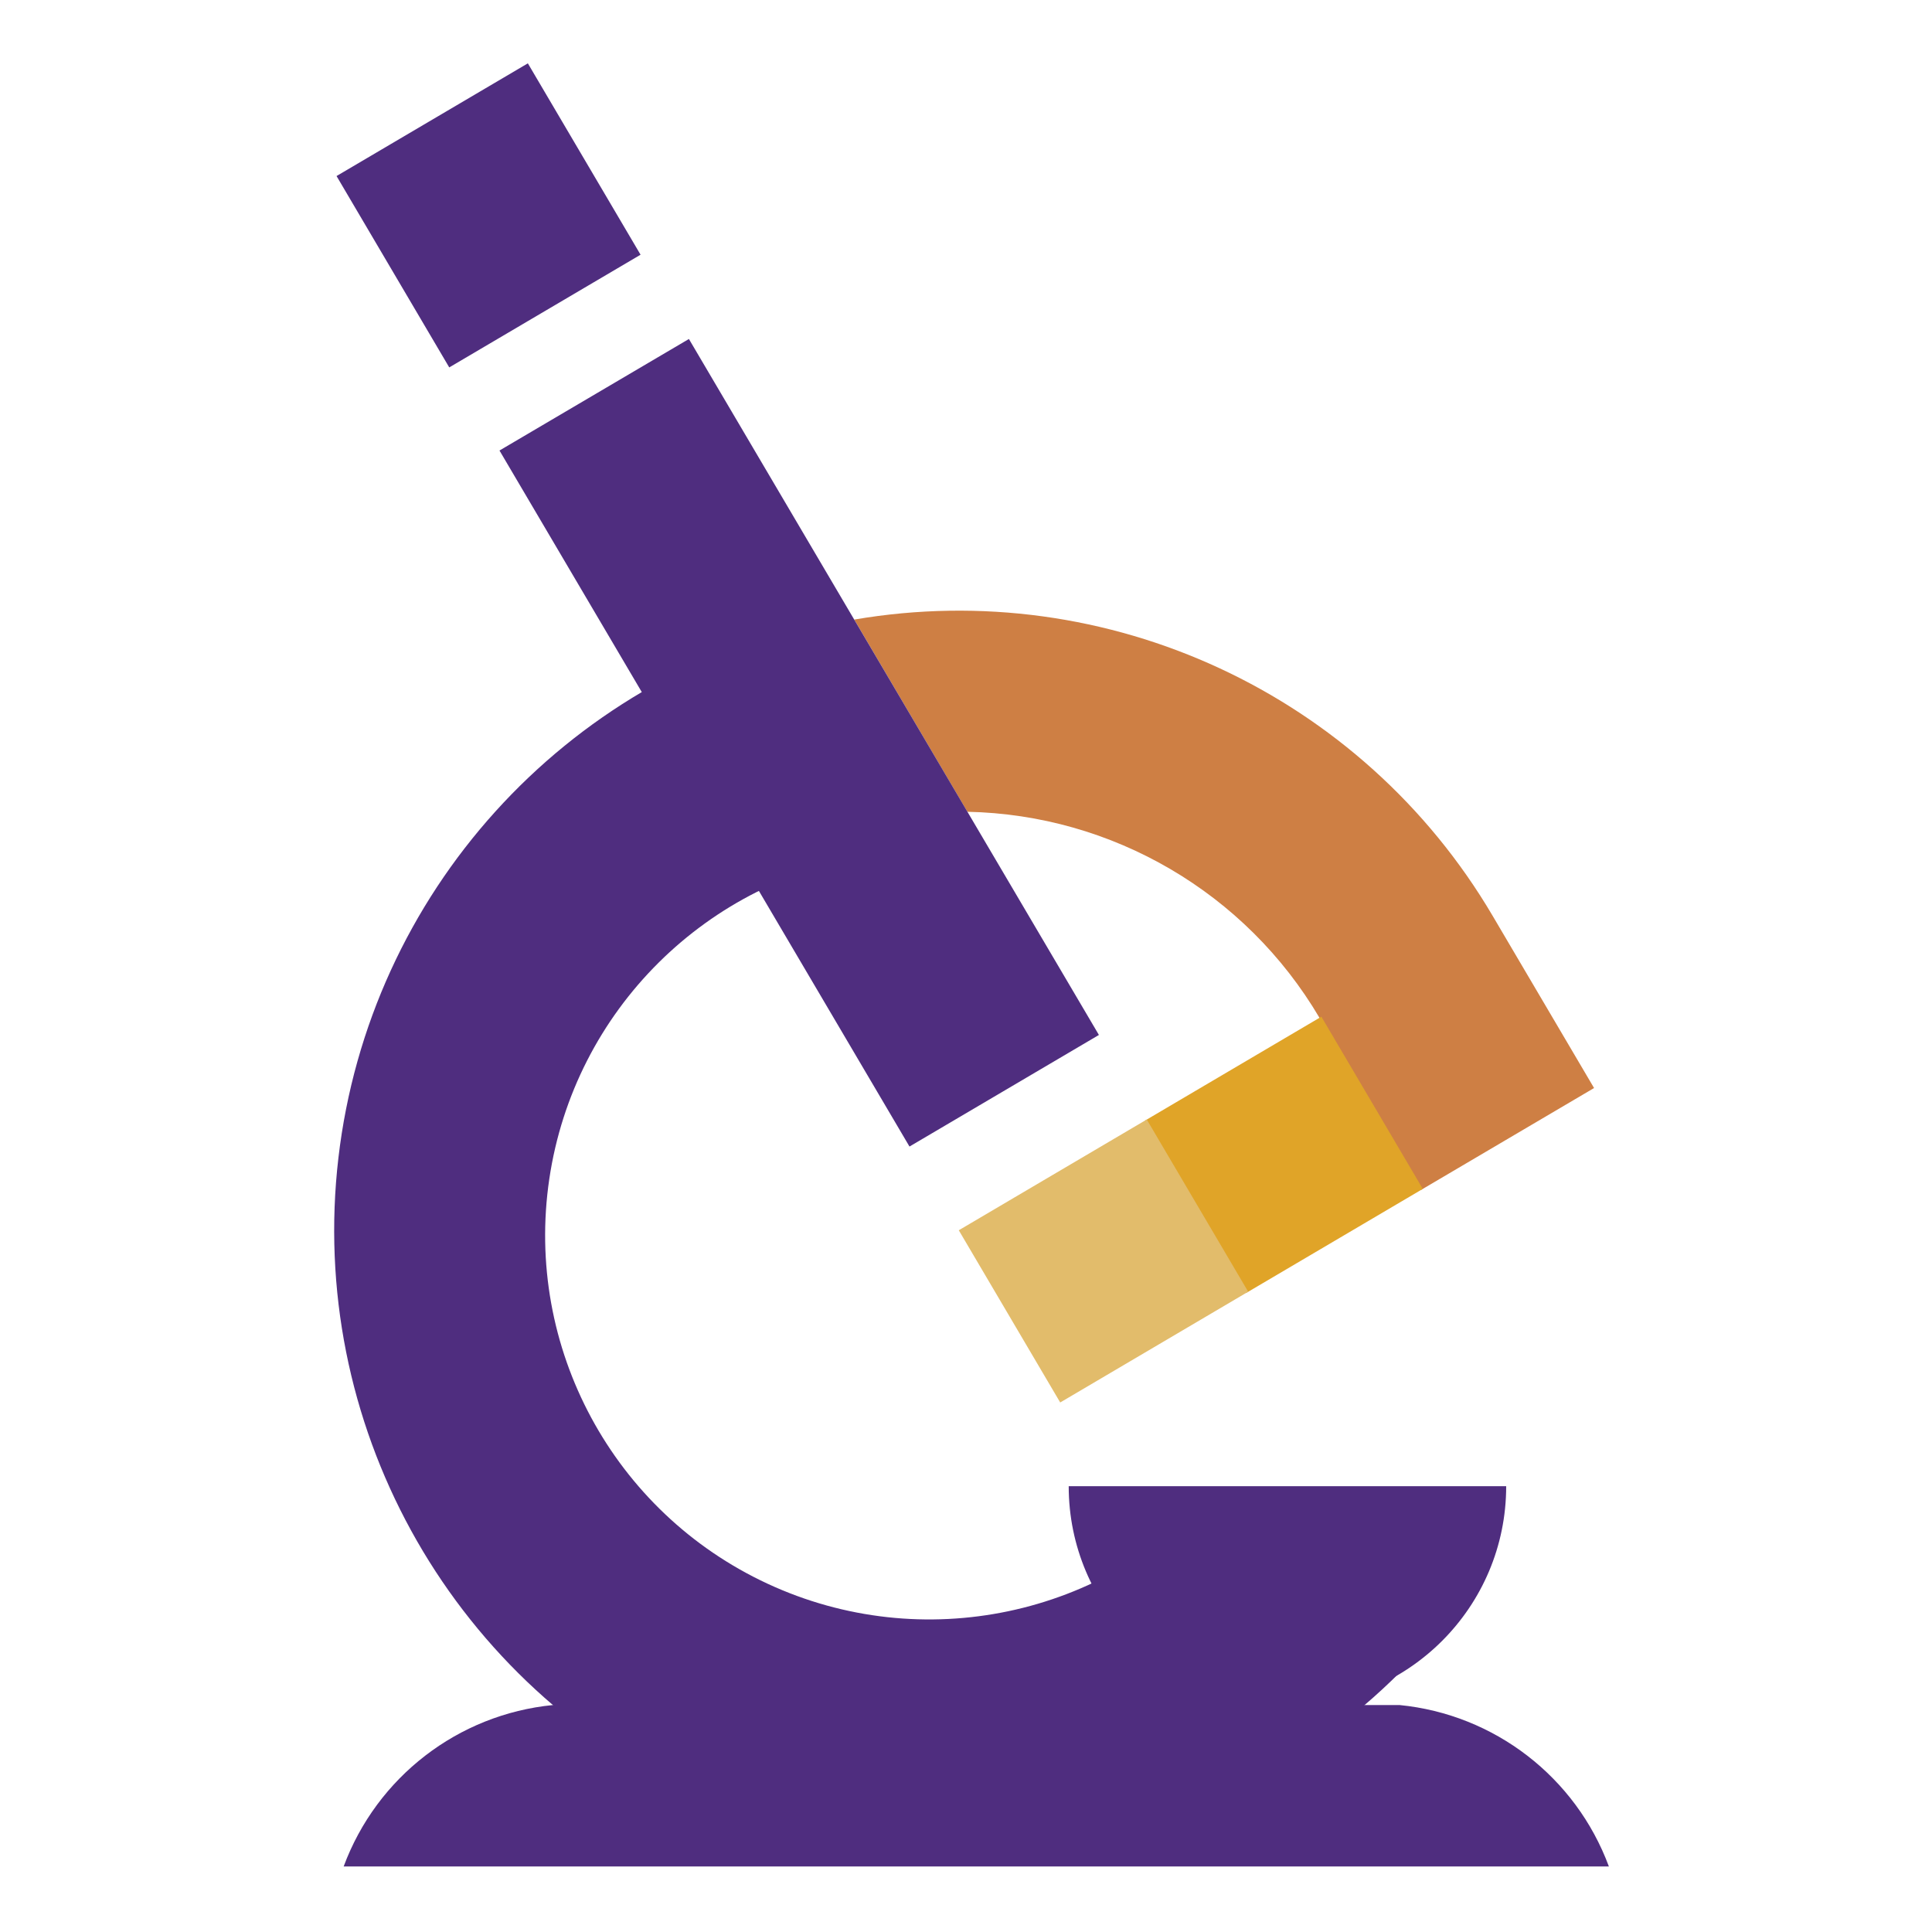
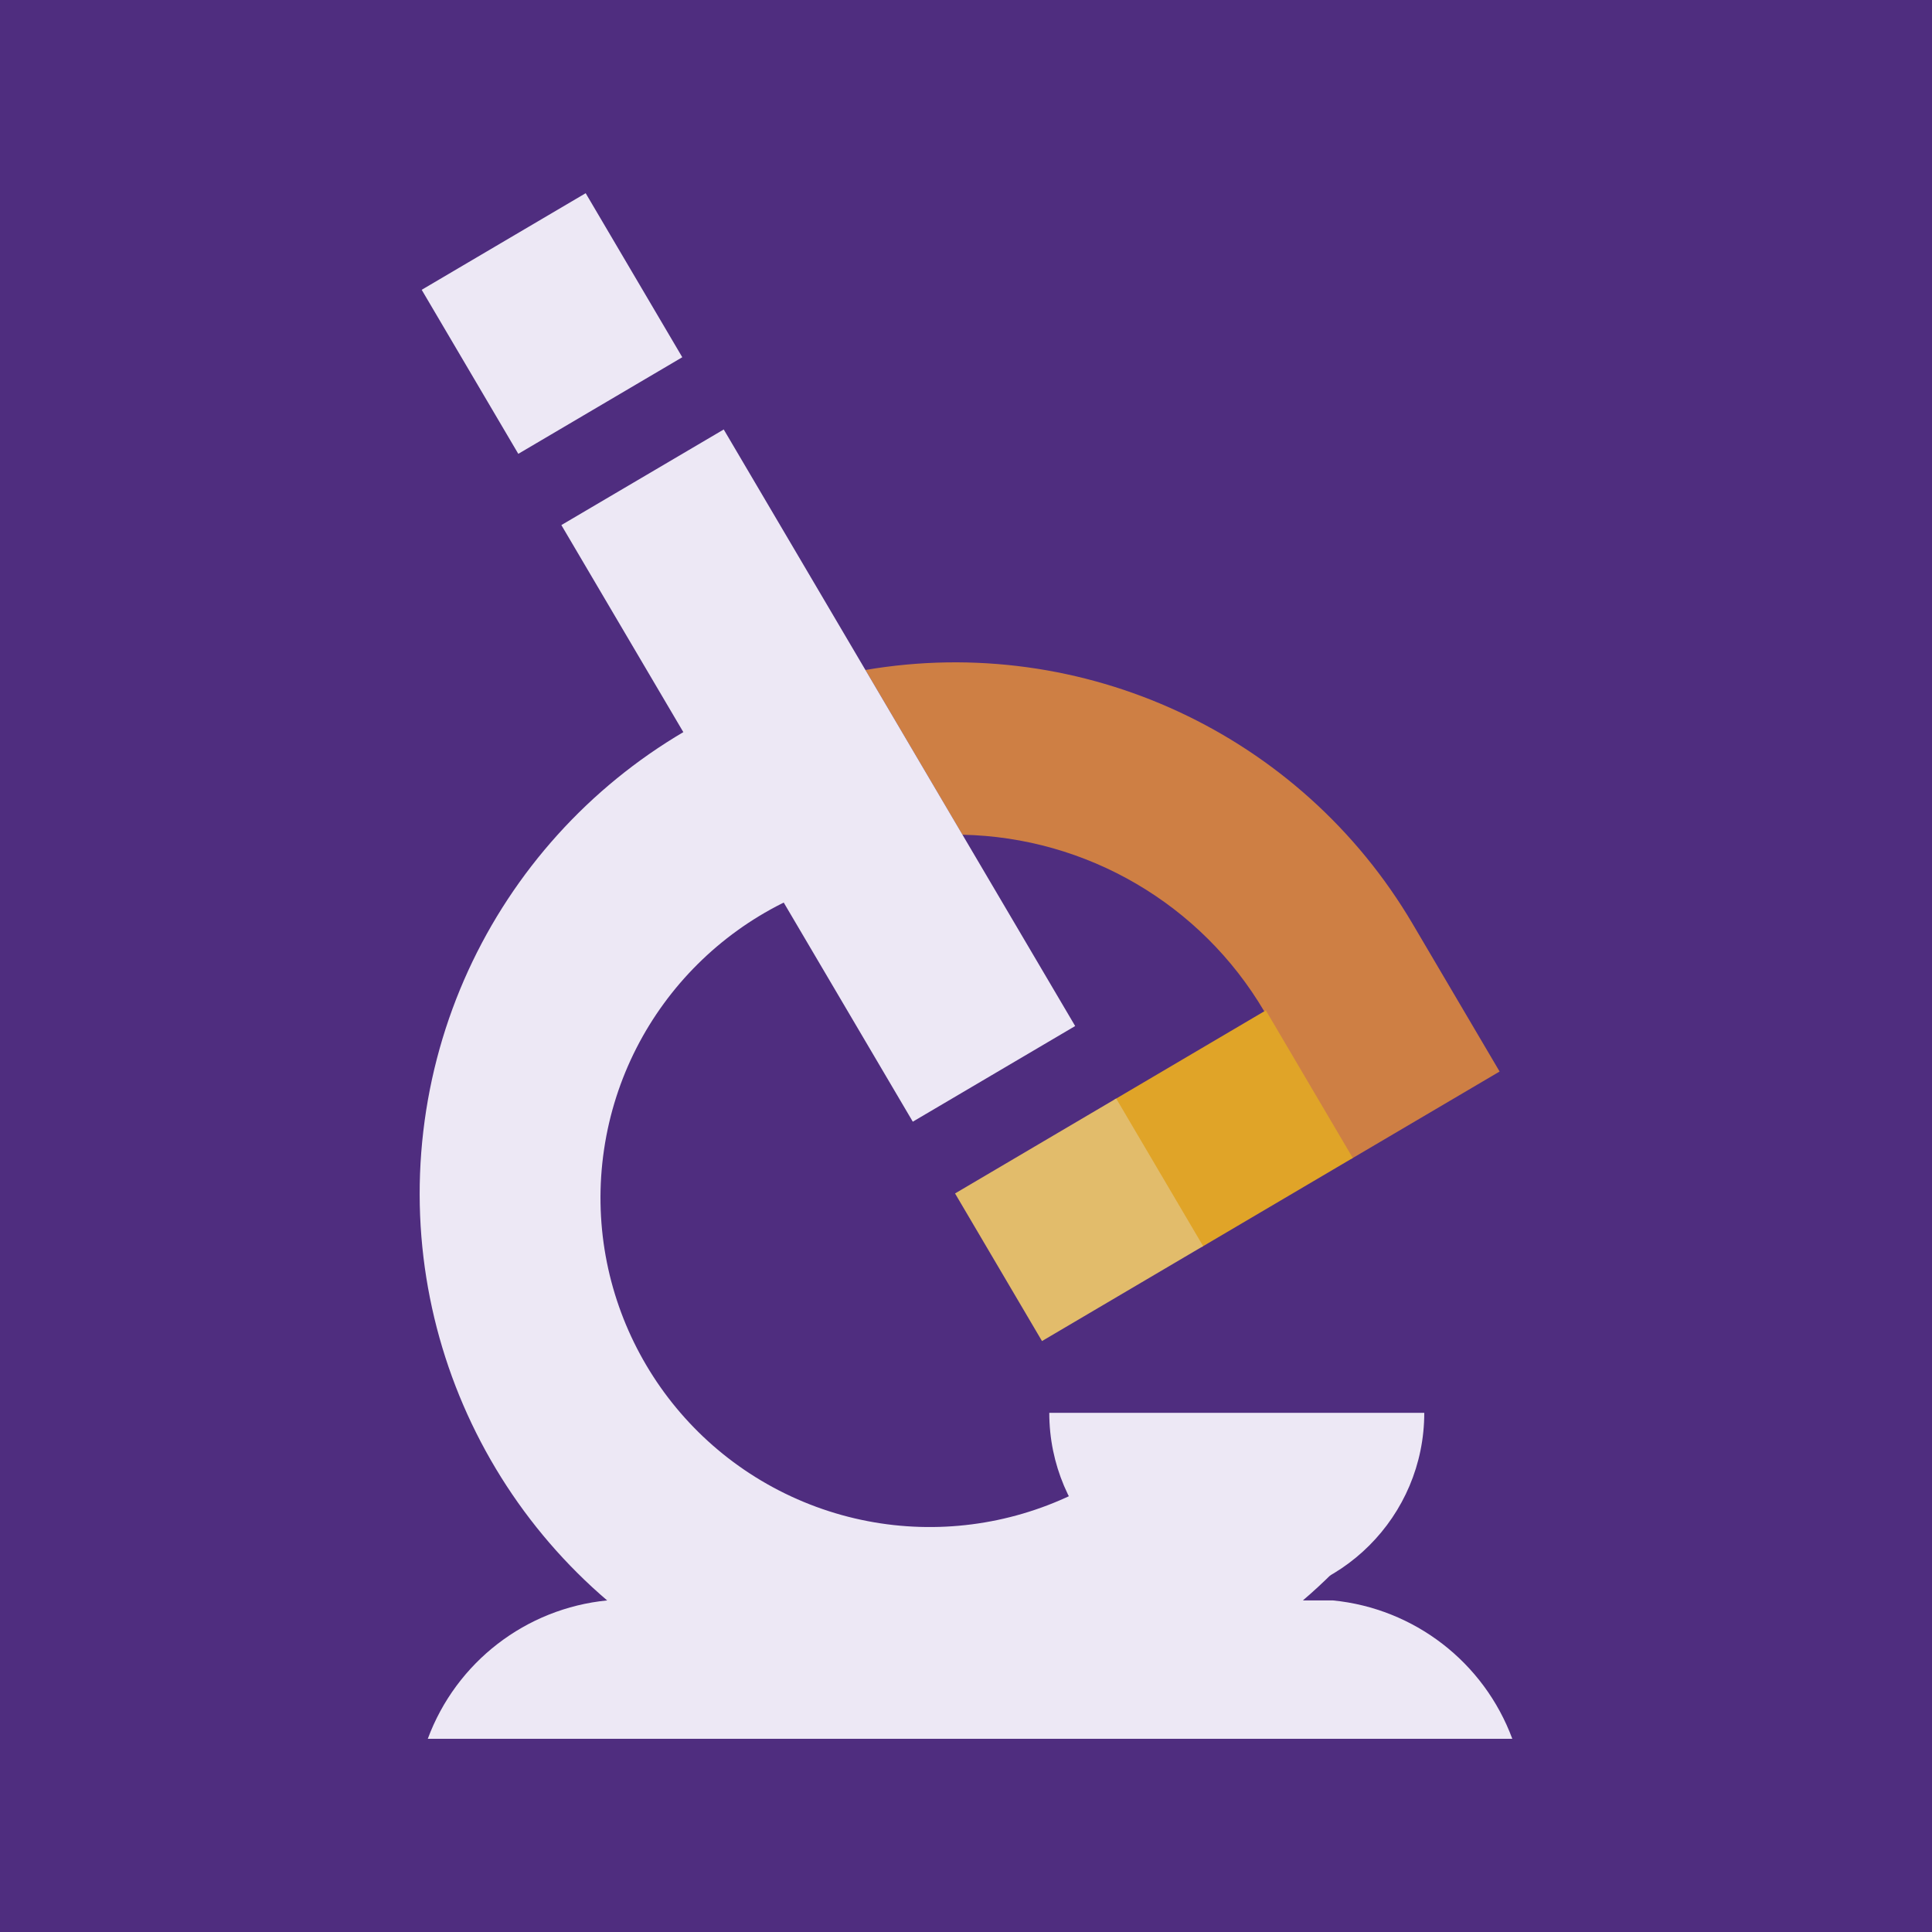
- <svg xmlns="http://www.w3.org/2000/svg" viewBox="19.5 5.5 348 348">
-   <style>
-     .b { fill: #4F2D7F }
-     @media (prefers-color-scheme: dark) { .b { fill: #B7A5E0 } }
-   </style>
-   <path class="b" d="M 271.75 306.65 A 112.5 112.5 0 1 1 167.85 117.27 L 177.21 159.48 A 69.2 69.2 0 1 0 238.83 273.73 L 271.75 306.65 Z" />
-   <path class="b" d="M 212.00 273.20 L 290.80 273.20 A 39.4 39.4 0 0 1 212.00 273.20 Z" />
-   <path class="b" d="M 81.40 341.70 A 44.9 44.9 0 0 1 119.10 312.62 L 271.60 312.62 A 44.9 44.9 0 0 1 309.30 341.70 L 81.40 341.70 Z" />
-   <path fill="#CE7F44" d="M 173.37 117.10 A 111.6 111.6 0 0 1 288.36 170.46 L 306.63 201.48 L 275.44 219.85 L 257.17 188.83 A 75.4 75.4 0 0 0 193.75 151.72 Z" />
-   <path class="b" d="M 109.47 86.65 L 143.59 66.56 L 217.44 191.92 L 183.32 212.02 Z" />
-   <path fill="#E0A428" d="M 225.72 207.36 L 257.51 188.63 L 275.78 219.65 L 243.99 238.38 Z" />
-   <path fill="#E2BC6B" d="M 192.20 227.10 L 226.06 207.15 L 244.33 238.17 L 210.47 258.12 Z" />
-   <path class="b" d="M 134.88 51.38 L 100.42 71.68 L 80.12 37.21 L 114.58 16.91 Z" />
+ <svg xmlns="http://www.w3.org/2000/svg" width="512" height="512" viewBox="0 0 512 512">
+   <rect width="512" height="512" fill="#4F2D7F" />
+   <g transform="translate(256 256) scale(1.261123) translate(-194.5 -179.305)">
+     <path fill="#EDE8F5" d="M 271.75 306.65 A 112.5 112.5 0 1 1 167.85 117.27 L 177.21 159.48 A 69.2 69.2 0 1 0 238.83 273.73 L 271.75 306.65 Z" />
+     <path fill="#EDE8F5" d="M 212.00 273.20 L 290.80 273.20 A 39.4 39.4 0 0 1 212.00 273.20 Z" />
+     <path fill="#EDE8F5" d="M 81.40 341.70 A 44.9 44.9 0 0 1 119.10 312.62 L 271.60 312.62 A 44.9 44.9 0 0 1 309.30 341.70 L 81.40 341.70 Z" />
+     <path fill="#CE7F44" d="M 173.37 117.10 A 111.6 111.6 0 0 1 288.36 170.46 L 306.63 201.48 L 275.44 219.85 L 257.17 188.83 A 75.4 75.4 0 0 0 193.75 151.72 Z" />
+     <path fill="#EDE8F5" d="M 109.47 86.65 L 143.59 66.56 L 217.44 191.92 L 183.32 212.02 Z" />
+     <path fill="#E0A428" d="M 225.72 207.36 L 257.51 188.63 L 275.78 219.65 L 243.99 238.38 Z" />
+     <path fill="#E2BC6B" d="M 192.20 227.10 L 226.06 207.15 L 244.33 238.17 L 210.47 258.12 Z" />
+     <path fill="#EDE8F5" d="M 134.88 51.38 L 100.42 71.68 L 80.12 37.21 L 114.58 16.91 Z" />
+   </g>
</svg>
